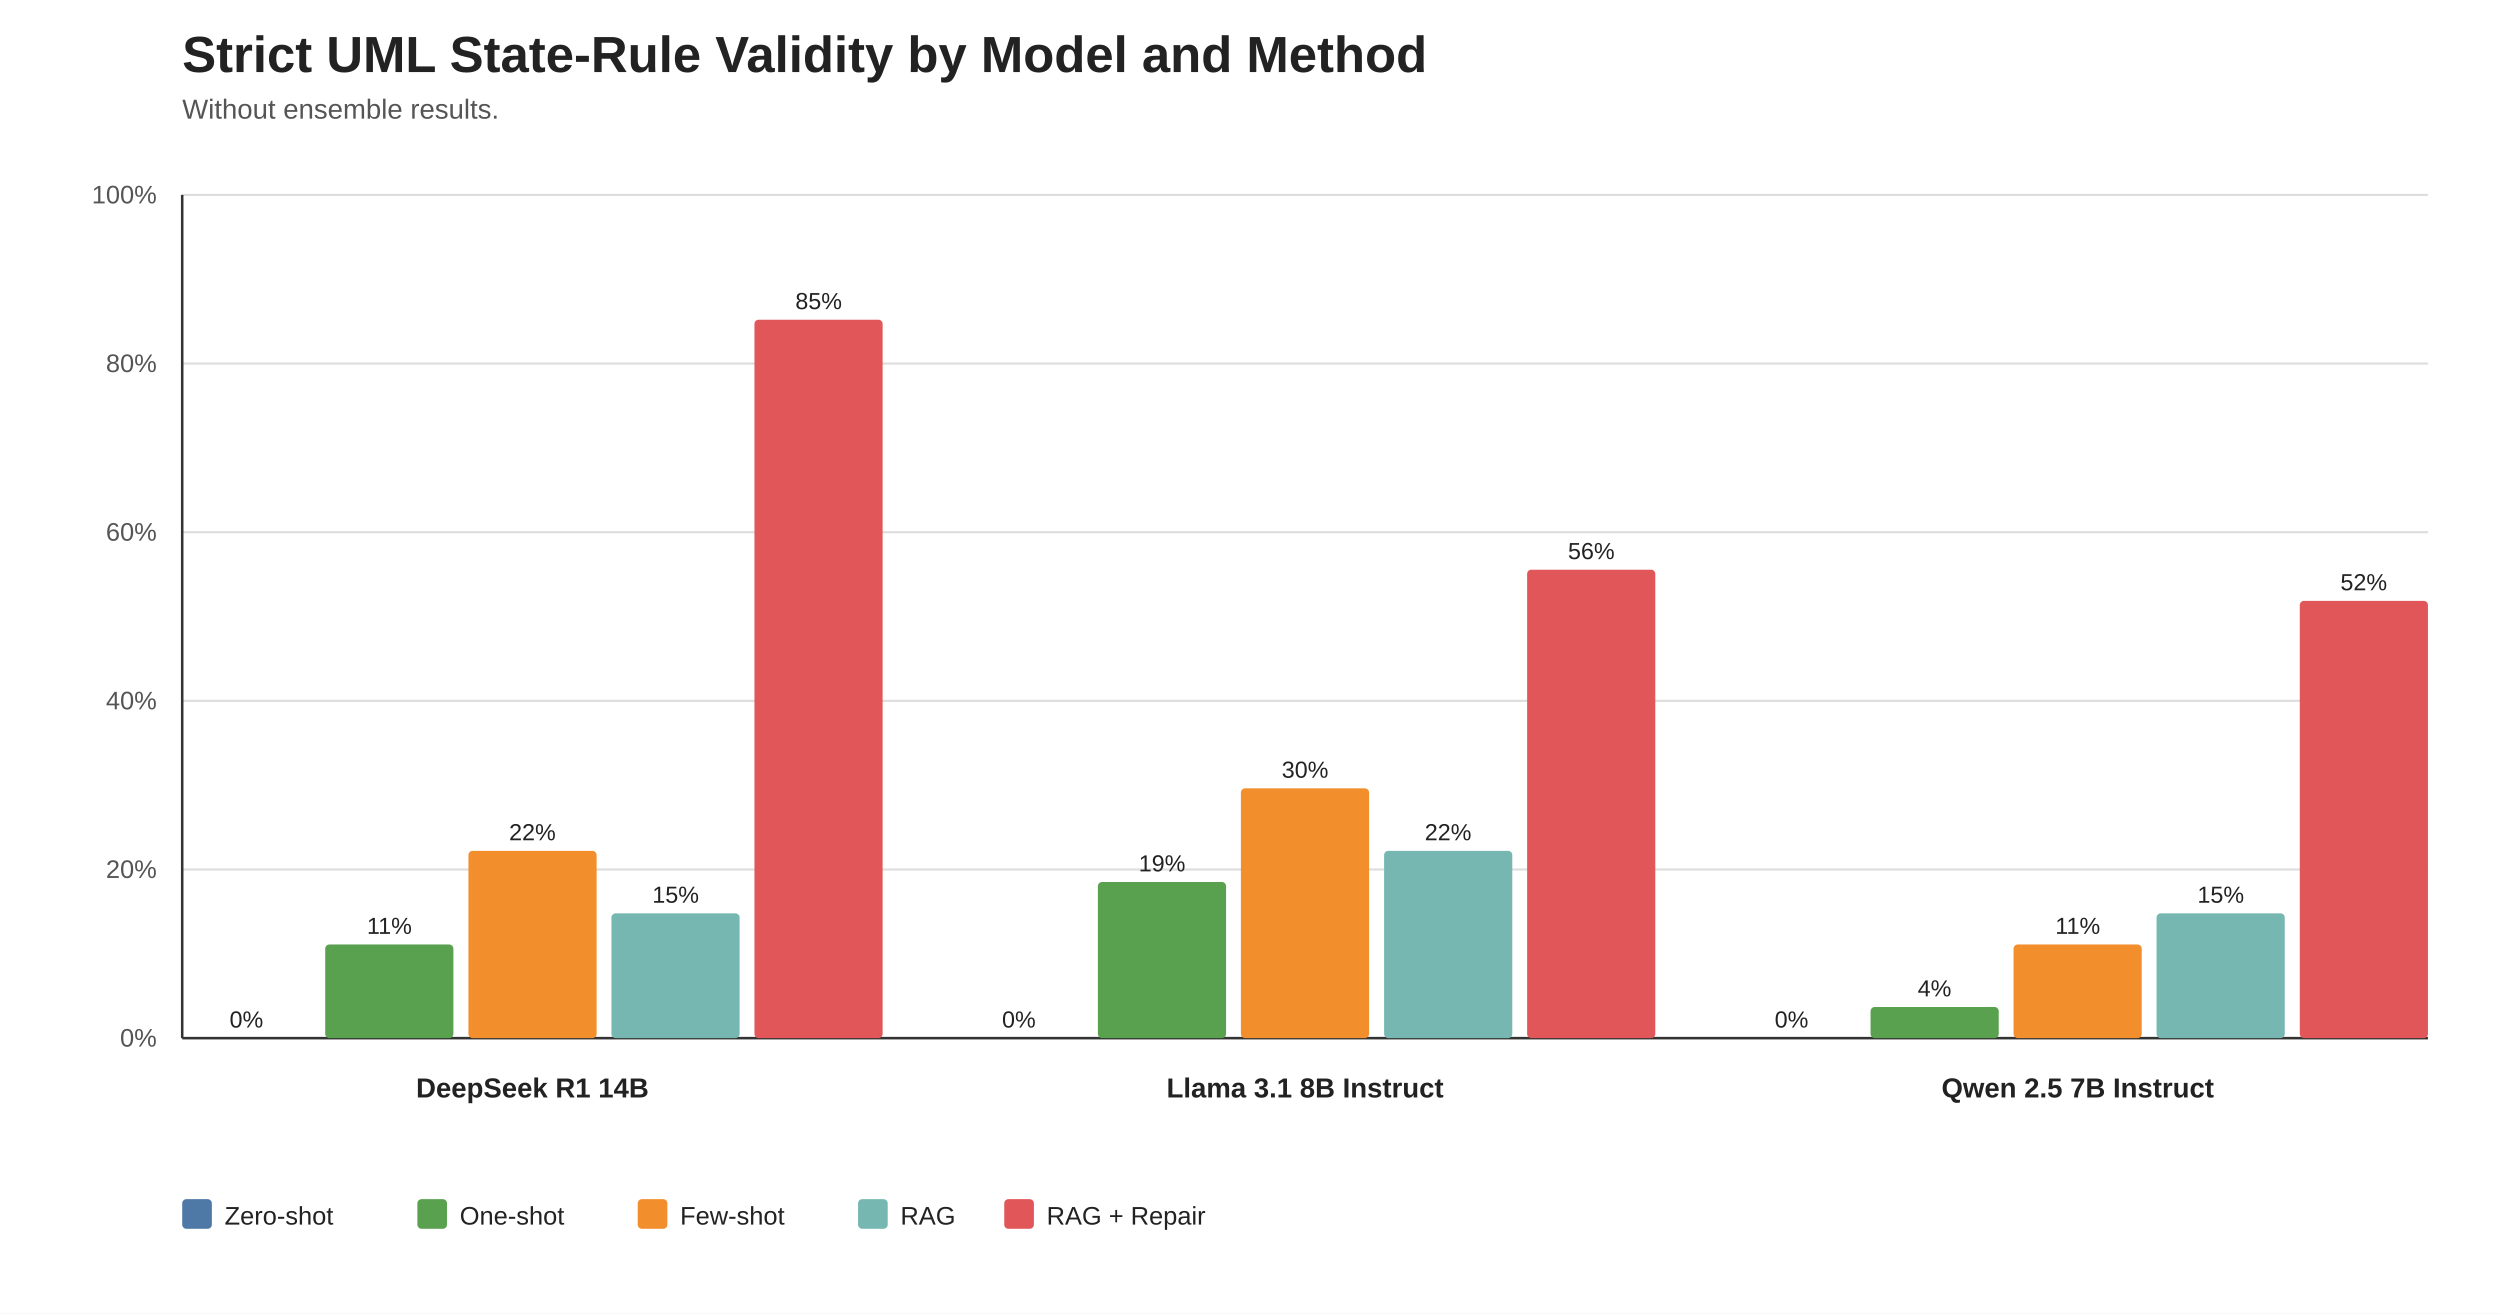
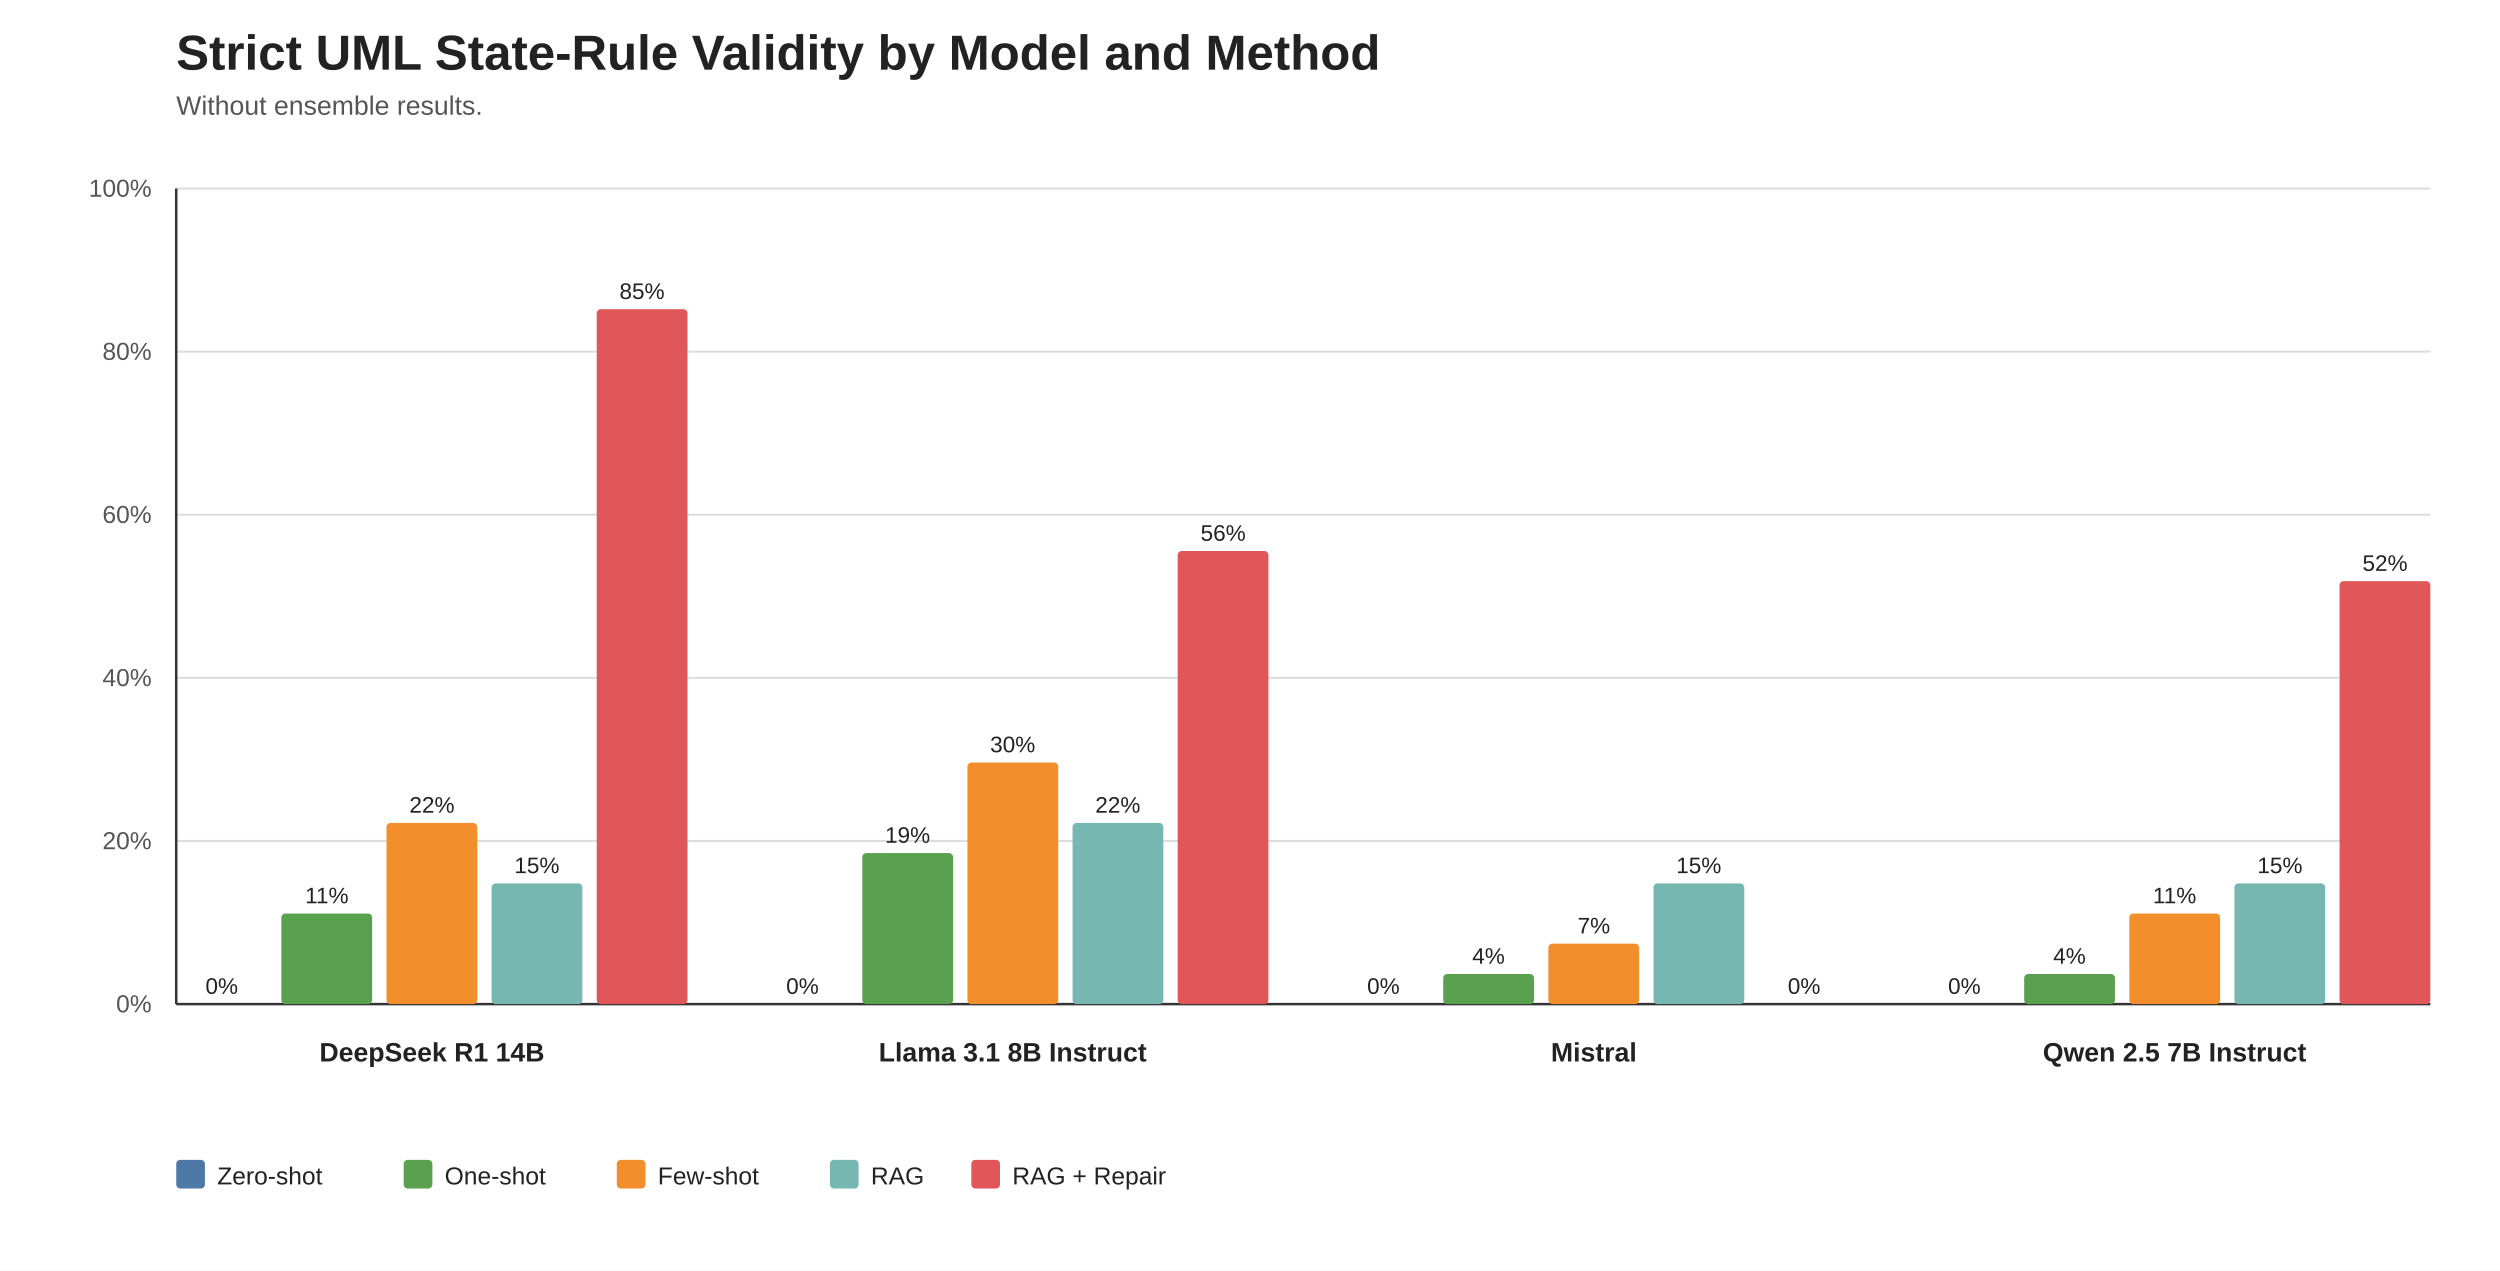
- <svg xmlns="http://www.w3.org/2000/svg" width="1180" height="620" viewBox="0 0 1180 620">
+ <svg xmlns="http://www.w3.org/2000/svg" width="1220" height="620" viewBox="0 0 1220 620">
  <style>
text { font-family: Arial, Helvetica, sans-serif; fill: #222; }
.title { font-size: 24px; font-weight: 700; }
.subtitle { font-size: 13px; fill: #555; }
.axis { stroke: #333; stroke-width: 1.2; }
.grid { stroke: #ddd; stroke-width: 1; }
.tick { font-size: 12px; fill: #555; }
.model { font-size: 13px; font-weight: 700; }
.value { font-size: 11px; fill: #222; }
.legend { font-size: 12px; }
</style>
  <rect width="100%" height="100%" fill="#fff" />
  <text class="title" x="86" y="34">Strict UML State-Rule Validity by Model and Method</text>
  <text class="subtitle" x="86" y="56">Without ensemble results.</text>
-   <line class="grid" x1="86" y1="490.0" x2="1146" y2="490.0" />
+   <line class="grid" x1="86" y1="490.0" x2="1186" y2="490.0" />
  <text class="tick" x="74" y="494.0" text-anchor="end">0%</text>
-   <line class="grid" x1="86" y1="410.4" x2="1146" y2="410.4" />
+   <line class="grid" x1="86" y1="410.4" x2="1186" y2="410.4" />
  <text class="tick" x="74" y="414.4" text-anchor="end">20%</text>
-   <line class="grid" x1="86" y1="330.8" x2="1146" y2="330.8" />
+   <line class="grid" x1="86" y1="330.8" x2="1186" y2="330.8" />
  <text class="tick" x="74" y="334.8" text-anchor="end">40%</text>
-   <line class="grid" x1="86" y1="251.2" x2="1146" y2="251.2" />
+   <line class="grid" x1="86" y1="251.2" x2="1186" y2="251.2" />
  <text class="tick" x="74" y="255.2" text-anchor="end">60%</text>
-   <line class="grid" x1="86" y1="171.6" x2="1146" y2="171.6" />
+   <line class="grid" x1="86" y1="171.6" x2="1186" y2="171.6" />
  <text class="tick" x="74" y="175.6" text-anchor="end">80%</text>
-   <line class="grid" x1="86" y1="92.0" x2="1146" y2="92.0" />
+   <line class="grid" x1="86" y1="92.0" x2="1186" y2="92.0" />
  <text class="tick" x="74" y="96.0" text-anchor="end">100%</text>
  <line class="axis" x1="86" y1="92" x2="86" y2="490" />
-   <line class="axis" x1="86" y1="490" x2="1146" y2="490" />
-   <rect x="86.0" y="490.0" width="60.5" height="0.0" rx="2" fill="#4E79A7" />
-   <text class="value" x="116.3" y="485.0" text-anchor="middle">0%</text>
-   <rect x="153.5" y="445.8" width="60.5" height="44.2" rx="2" fill="#59A14F" />
-   <text class="value" x="183.8" y="440.8" text-anchor="middle">11%</text>
-   <rect x="221.1" y="401.6" width="60.5" height="88.4" rx="2" fill="#F28E2B" />
-   <text class="value" x="251.3" y="396.6" text-anchor="middle">22%</text>
-   <rect x="288.6" y="431.1" width="60.5" height="58.9" rx="2" fill="#76B7B2" />
-   <text class="value" x="318.9" y="426.1" text-anchor="middle">15%</text>
-   <rect x="356.1" y="150.9" width="60.5" height="339.1" rx="2" fill="#E15759" />
-   <text class="value" x="386.4" y="145.9" text-anchor="middle">85%</text>
-   <text class="model" x="251.3" y="518" text-anchor="middle">DeepSeek R1 14B</text>
-   <rect x="450.7" y="490.0" width="60.5" height="0.0" rx="2" fill="#4E79A7" />
-   <text class="value" x="480.9" y="485.0" text-anchor="middle">0%</text>
-   <rect x="518.2" y="416.3" width="60.5" height="73.7" rx="2" fill="#59A14F" />
-   <text class="value" x="548.5" y="411.3" text-anchor="middle">19%</text>
-   <rect x="585.7" y="372.1" width="60.5" height="117.9" rx="2" fill="#F28E2B" />
-   <text class="value" x="616.0" y="367.1" text-anchor="middle">30%</text>
-   <rect x="653.3" y="401.6" width="60.5" height="88.4" rx="2" fill="#76B7B2" />
-   <text class="value" x="683.5" y="396.6" text-anchor="middle">22%</text>
-   <rect x="720.8" y="268.9" width="60.5" height="221.1" rx="2" fill="#E15759" />
-   <text class="value" x="751.1" y="263.9" text-anchor="middle">56%</text>
-   <text class="model" x="616.0" y="518" text-anchor="middle">Llama 3.1 8B Instruct</text>
-   <rect x="815.3" y="490.0" width="60.5" height="0.0" rx="2" fill="#4E79A7" />
-   <text class="value" x="845.6" y="485.0" text-anchor="middle">0%</text>
-   <rect x="882.9" y="475.3" width="60.5" height="14.7" rx="2" fill="#59A14F" />
-   <text class="value" x="913.1" y="470.3" text-anchor="middle">4%</text>
-   <rect x="950.4" y="445.8" width="60.5" height="44.2" rx="2" fill="#F28E2B" />
-   <text class="value" x="980.7" y="440.8" text-anchor="middle">11%</text>
-   <rect x="1017.9" y="431.1" width="60.5" height="58.9" rx="2" fill="#76B7B2" />
-   <text class="value" x="1048.2" y="426.1" text-anchor="middle">15%</text>
-   <rect x="1085.5" y="283.6" width="60.5" height="206.4" rx="2" fill="#E15759" />
-   <text class="value" x="1115.7" y="278.6" text-anchor="middle">52%</text>
-   <text class="model" x="980.7" y="518" text-anchor="middle">Qwen 2.5 7B Instruct</text>
+   <line class="axis" x1="86" y1="490" x2="1186" y2="490" />
+   <rect x="86.0" y="490.0" width="44.3" height="0.0" rx="2" fill="#4E79A7" />
+   <text class="value" x="108.2" y="485.0" text-anchor="middle">0%</text>
+   <rect x="137.3" y="445.8" width="44.3" height="44.2" rx="2" fill="#59A14F" />
+   <text class="value" x="159.5" y="440.8" text-anchor="middle">11%</text>
+   <rect x="188.6" y="401.6" width="44.3" height="88.4" rx="2" fill="#F28E2B" />
+   <text class="value" x="210.8" y="396.6" text-anchor="middle">22%</text>
+   <rect x="239.9" y="431.1" width="44.3" height="58.9" rx="2" fill="#76B7B2" />
+   <text class="value" x="262.0" y="426.1" text-anchor="middle">15%</text>
+   <rect x="291.2" y="150.9" width="44.3" height="339.1" rx="2" fill="#E15759" />
+   <text class="value" x="313.3" y="145.9" text-anchor="middle">85%</text>
+   <text class="model" x="210.8" y="518" text-anchor="middle">DeepSeek R1 14B</text>
+   <rect x="369.5" y="490.0" width="44.3" height="0.0" rx="2" fill="#4E79A7" />
+   <text class="value" x="391.6" y="485.0" text-anchor="middle">0%</text>
+   <rect x="420.8" y="416.3" width="44.3" height="73.7" rx="2" fill="#59A14F" />
+   <text class="value" x="442.9" y="411.3" text-anchor="middle">19%</text>
+   <rect x="472.1" y="372.1" width="44.3" height="117.9" rx="2" fill="#F28E2B" />
+   <text class="value" x="494.2" y="367.1" text-anchor="middle">30%</text>
+   <rect x="523.4" y="401.6" width="44.3" height="88.4" rx="2" fill="#76B7B2" />
+   <text class="value" x="545.5" y="396.6" text-anchor="middle">22%</text>
+   <rect x="574.7" y="268.9" width="44.3" height="221.1" rx="2" fill="#E15759" />
+   <text class="value" x="596.9" y="263.9" text-anchor="middle">56%</text>
+   <text class="model" x="494.2" y="518" text-anchor="middle">Llama 3.1 8B Instruct</text>
+   <rect x="653.0" y="490.0" width="44.3" height="0.0" rx="2" fill="#4E79A7" />
+   <text class="value" x="675.1" y="485.0" text-anchor="middle">0%</text>
+   <rect x="704.3" y="475.3" width="44.3" height="14.7" rx="2" fill="#59A14F" />
+   <text class="value" x="726.4" y="470.3" text-anchor="middle">4%</text>
+   <rect x="755.6" y="460.5" width="44.3" height="29.5" rx="2" fill="#F28E2B" />
+   <text class="value" x="777.8" y="455.5" text-anchor="middle">7%</text>
+   <rect x="806.9" y="431.1" width="44.3" height="58.9" rx="2" fill="#76B7B2" />
+   <text class="value" x="829.0" y="426.1" text-anchor="middle">15%</text>
+   <rect x="858.2" y="490.0" width="44.3" height="0.0" rx="2" fill="#E15759" />
+   <text class="value" x="880.4" y="485.0" text-anchor="middle">0%</text>
+   <text class="model" x="777.8" y="518" text-anchor="middle">Mistral</text>
+   <rect x="936.5" y="490.0" width="44.3" height="0.0" rx="2" fill="#4E79A7" />
+   <text class="value" x="958.6" y="485.0" text-anchor="middle">0%</text>
+   <rect x="987.8" y="475.3" width="44.3" height="14.7" rx="2" fill="#59A14F" />
+   <text class="value" x="1009.9" y="470.3" text-anchor="middle">4%</text>
+   <rect x="1039.1" y="445.8" width="44.3" height="44.2" rx="2" fill="#F28E2B" />
+   <text class="value" x="1061.2" y="440.8" text-anchor="middle">11%</text>
+   <rect x="1090.4" y="431.1" width="44.3" height="58.9" rx="2" fill="#76B7B2" />
+   <text class="value" x="1112.6" y="426.1" text-anchor="middle">15%</text>
+   <rect x="1141.7" y="283.6" width="44.3" height="206.4" rx="2" fill="#E15759" />
+   <text class="value" x="1163.9" y="278.6" text-anchor="middle">52%</text>
+   <text class="model" x="1061.2" y="518" text-anchor="middle">Qwen 2.5 7B Instruct</text>
  <rect x="86" y="566" width="14" height="14" fill="#4E79A7" rx="2" />
  <text class="legend" x="106" y="578">Zero-shot</text>
  <rect x="197" y="566" width="14" height="14" fill="#59A14F" rx="2" />
  <text class="legend" x="217" y="578">One-shot</text>
  <rect x="301" y="566" width="14" height="14" fill="#F28E2B" rx="2" />
  <text class="legend" x="321" y="578">Few-shot</text>
  <rect x="405" y="566" width="14" height="14" fill="#76B7B2" rx="2" />
  <text class="legend" x="425" y="578">RAG</text>
  <rect x="474" y="566" width="14" height="14" fill="#E15759" rx="2" />
  <text class="legend" x="494" y="578">RAG + Repair</text>
</svg>
